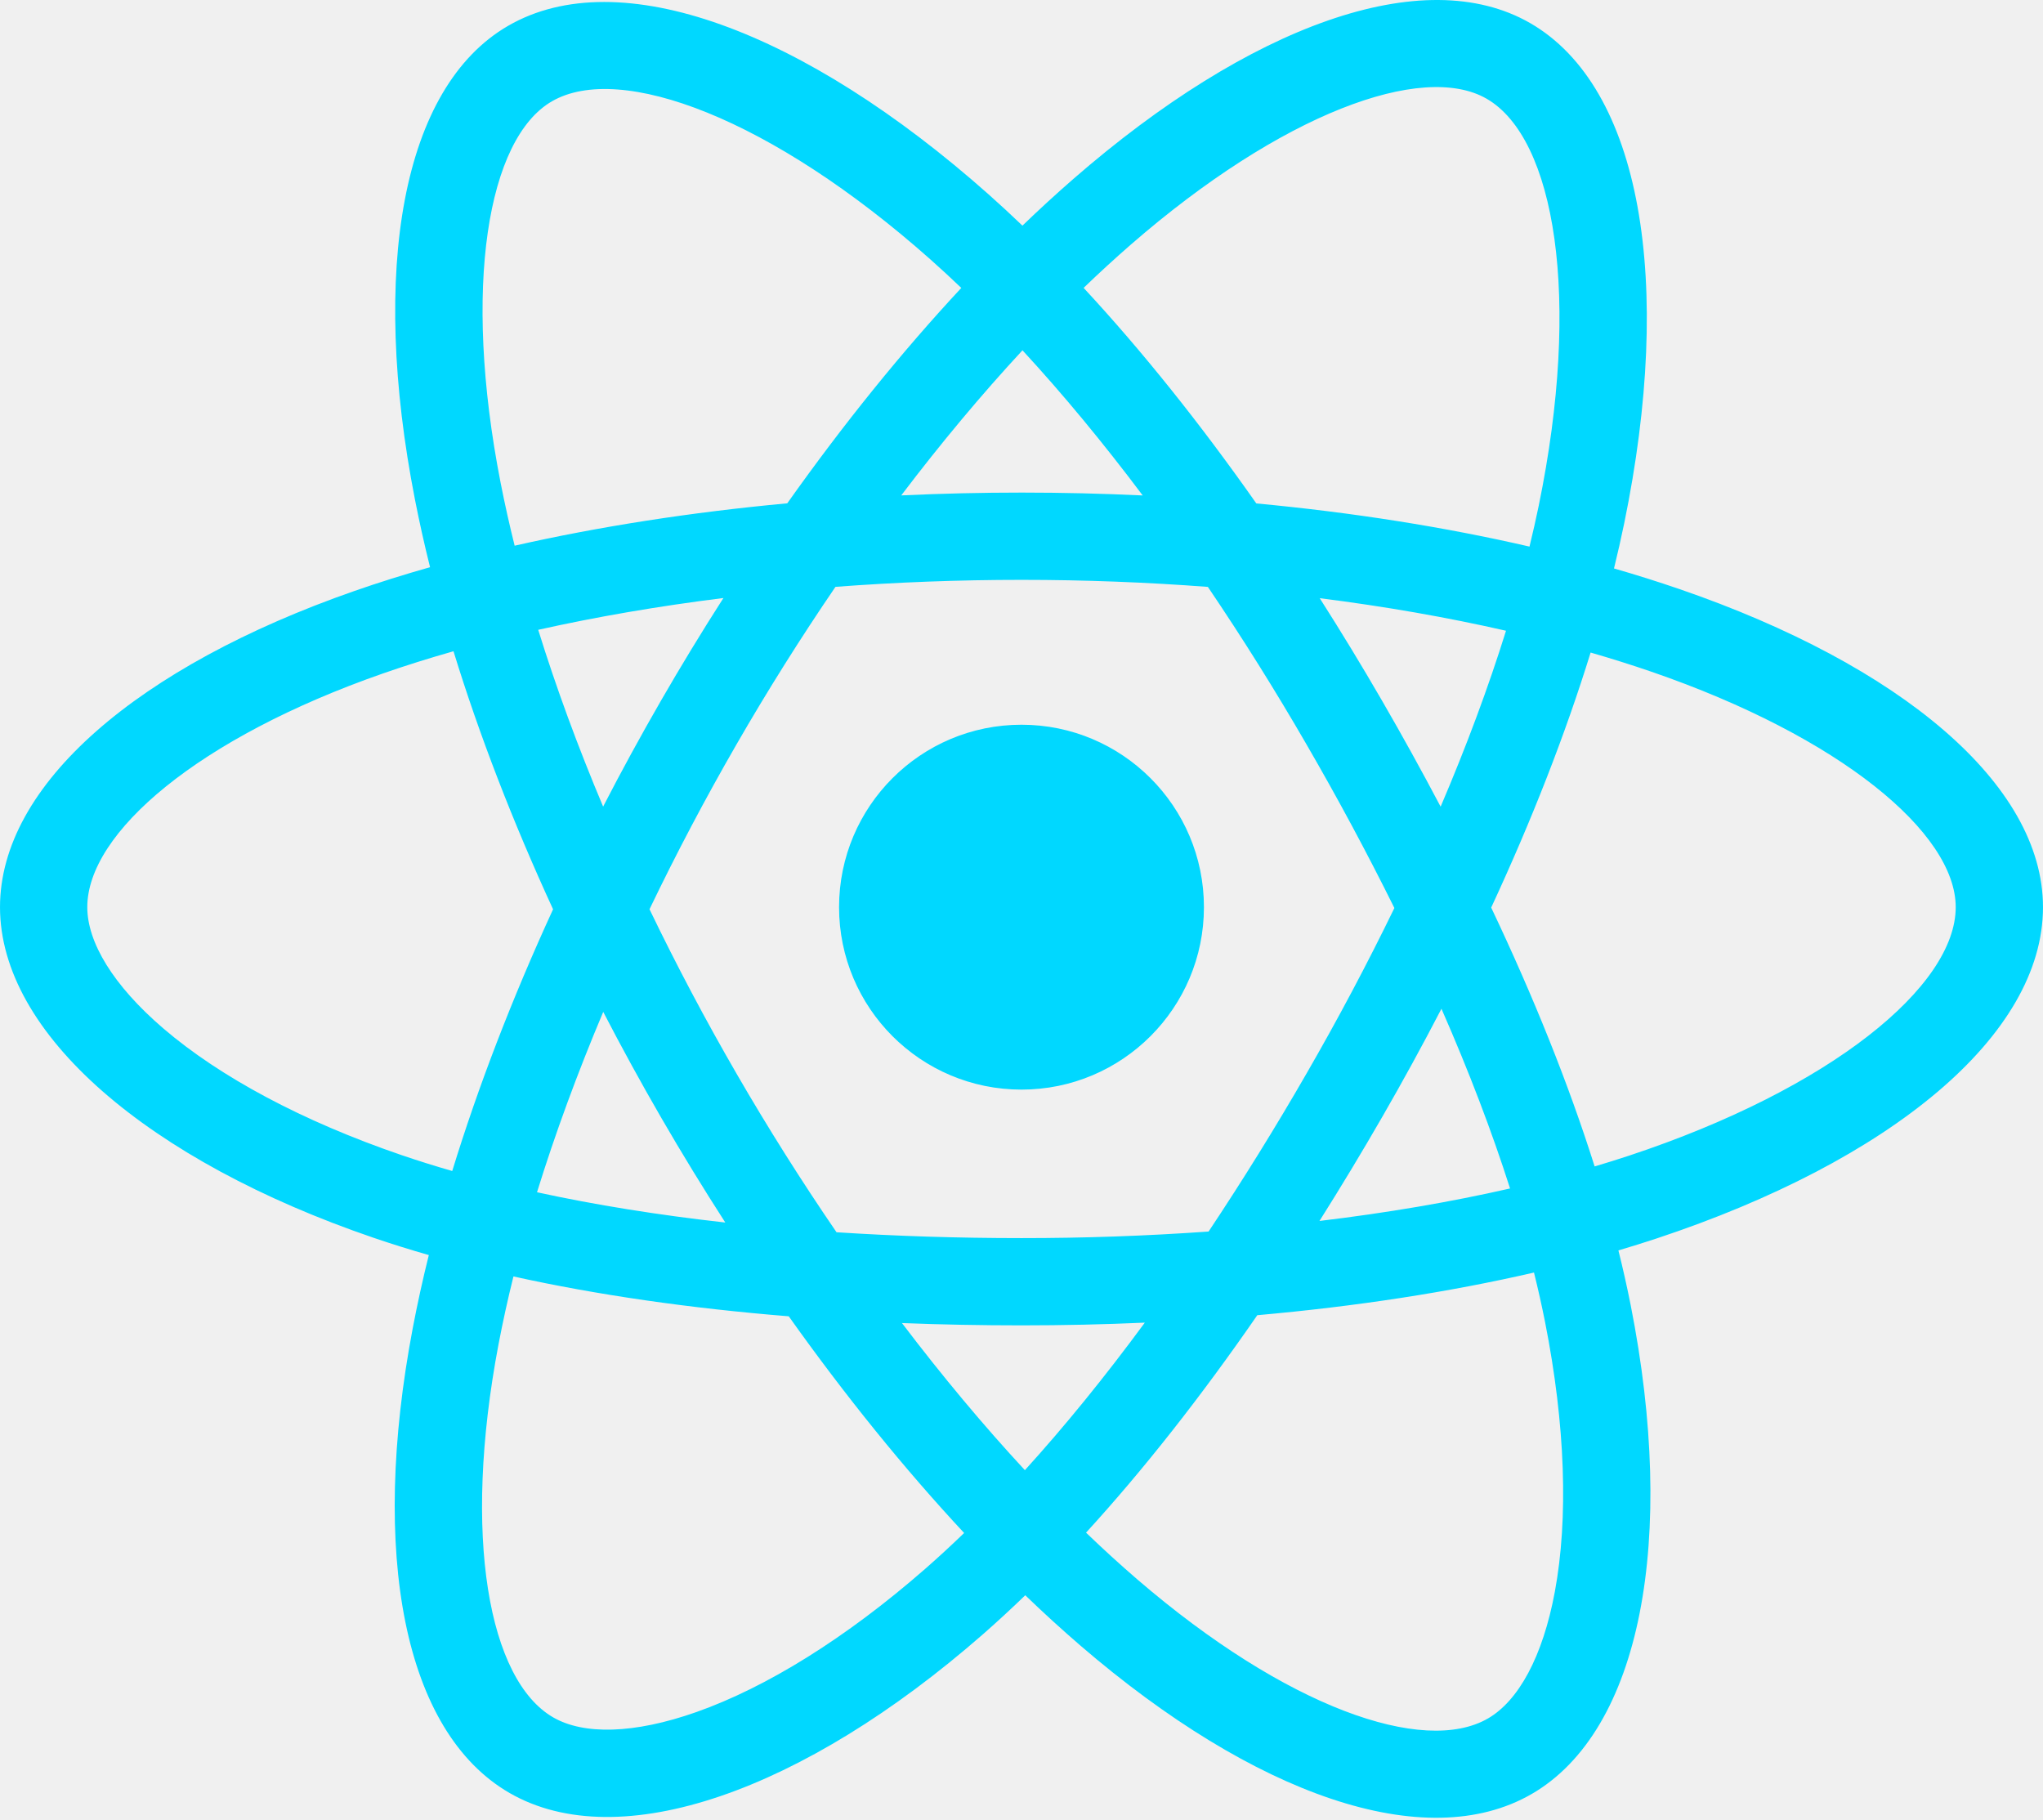
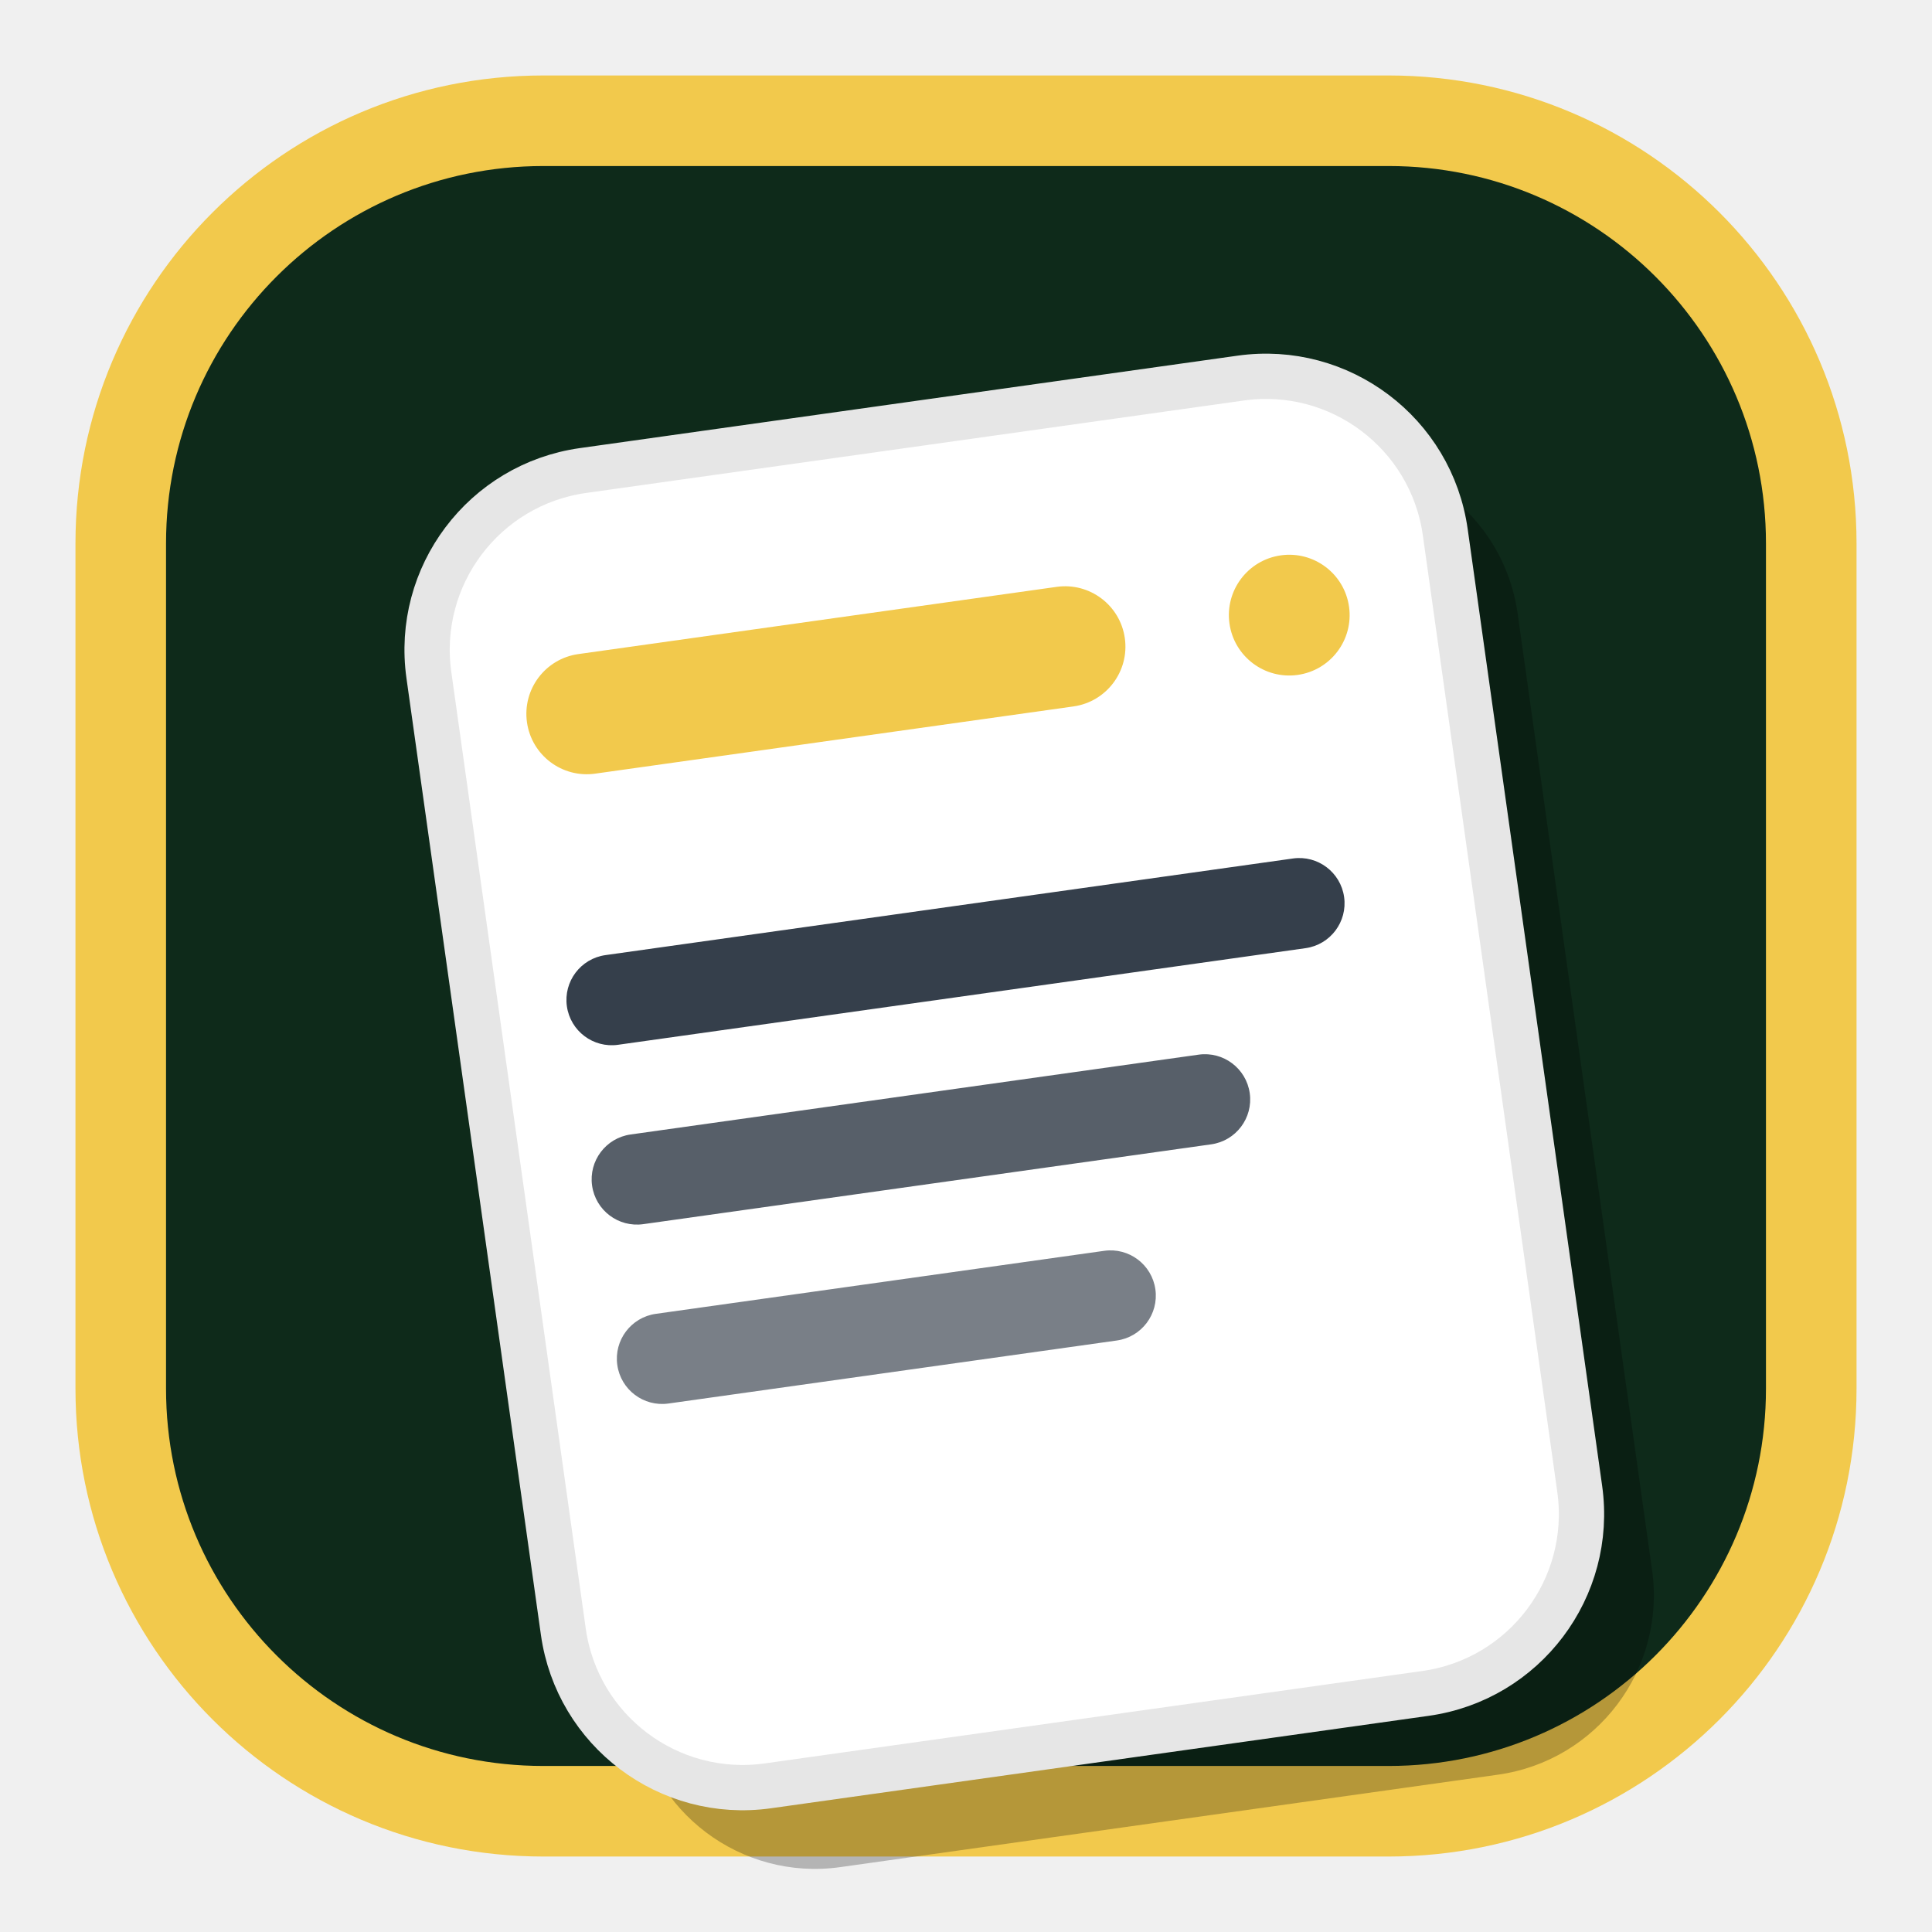
- <svg xmlns="http://www.w3.org/2000/svg" aria-hidden="true" role="img" class="iconify iconify--logos" width="35.93" height="32" preserveAspectRatio="xMidYMid meet" viewBox="0 0 256 228">
-   <path fill="#00D8FF" d="M210.483 73.824a171.49 171.49 0 0 0-8.24-2.597c.465-1.9.893-3.777 1.273-5.621c6.238-30.281 2.16-54.676-11.769-62.708c-13.355-7.7-35.196.329-57.254 19.526a171.23 171.23 0 0 0-6.375 5.848a155.866 155.866 0 0 0-4.241-3.917C100.759 3.829 77.587-4.822 63.673 3.233C50.33 10.957 46.379 33.89 51.995 62.588a170.974 170.974 0 0 0 1.892 8.48c-3.28.932-6.445 1.924-9.474 2.98C17.309 83.498 0 98.307 0 113.668c0 15.865 18.582 31.778 46.812 41.427a145.52 145.52 0 0 0 6.921 2.165a167.467 167.467 0 0 0-2.01 9.138c-5.354 28.2-1.173 50.591 12.134 58.266c13.744 7.926 36.812-.22 59.273-19.855a145.567 145.567 0 0 0 5.342-4.923a168.064 168.064 0 0 0 6.92 6.314c21.758 18.722 43.246 26.282 56.54 18.586c13.731-7.949 18.194-32.003 12.4-61.268a145.016 145.016 0 0 0-1.535-6.842c1.62-.48 3.21-.974 4.76-1.488c29.348-9.723 48.443-25.443 48.443-41.52c0-15.417-17.868-30.326-45.517-39.844Zm-6.365 70.984c-1.4.463-2.836.91-4.3 1.345c-3.24-10.257-7.612-21.163-12.963-32.432c5.106-11 9.31-21.767 12.459-31.957c2.619.758 5.16 1.557 7.61 2.4c23.69 8.156 38.14 20.213 38.14 29.504c0 9.896-15.606 22.743-40.946 31.14Zm-10.514 20.834c2.562 12.94 2.927 24.64 1.23 33.787c-1.524 8.219-4.59 13.698-8.382 15.893c-8.067 4.67-25.32-1.4-43.927-17.412a156.726 156.726 0 0 1-6.437-5.87c7.214-7.889 14.423-17.06 21.459-27.246c12.376-1.098 24.068-2.894 34.671-5.345a134.17 134.17 0 0 1 1.386 6.193ZM87.276 214.515c-7.882 2.783-14.16 2.863-17.955.675c-8.075-4.657-11.432-22.636-6.853-46.752a156.923 156.923 0 0 1 1.869-8.499c10.486 2.32 22.093 3.988 34.498 4.994c7.084 9.967 14.501 19.128 21.976 27.15a134.668 134.668 0 0 1-4.877 4.492c-9.933 8.682-19.886 14.842-28.658 17.94ZM50.35 144.747c-12.483-4.267-22.792-9.812-29.858-15.863c-6.35-5.437-9.555-10.836-9.555-15.216c0-9.322 13.897-21.212 37.076-29.293c2.813-.98 5.757-1.905 8.812-2.773c3.204 10.42 7.406 21.315 12.477 32.332c-5.137 11.18-9.399 22.249-12.634 32.792a134.718 134.718 0 0 1-6.318-1.979Zm12.378-84.26c-4.811-24.587-1.616-43.134 6.425-47.789c8.564-4.958 27.502 2.111 47.463 19.835a144.318 144.318 0 0 1 3.841 3.545c-7.438 7.987-14.787 17.08-21.808 26.988c-12.04 1.116-23.565 2.908-34.161 5.309a160.342 160.342 0 0 1-1.76-7.887Zm110.427 27.268a347.8 347.8 0 0 0-7.785-12.803c8.168 1.033 15.994 2.404 23.343 4.08c-2.206 7.072-4.956 14.465-8.193 22.045a381.151 381.151 0 0 0-7.365-13.322Zm-45.032-43.861c5.044 5.465 10.096 11.566 15.065 18.186a322.04 322.04 0 0 0-30.257-.006c4.974-6.559 10.069-12.652 15.192-18.18ZM82.802 87.83a323.167 323.167 0 0 0-7.227 13.238c-3.184-7.553-5.909-14.98-8.134-22.152c7.304-1.634 15.093-2.97 23.209-3.984a321.524 321.524 0 0 0-7.848 12.897Zm8.081 65.352c-8.385-.936-16.291-2.203-23.593-3.793c2.26-7.3 5.045-14.885 8.298-22.6a321.187 321.187 0 0 0 7.257 13.246c2.594 4.48 5.28 8.868 8.038 13.147Zm37.542 31.03c-5.184-5.592-10.354-11.779-15.403-18.433c4.902.192 9.899.29 14.978.29c5.218 0 10.376-.117 15.453-.343c-4.985 6.774-10.018 12.97-15.028 18.486Zm52.198-57.817c3.422 7.8 6.306 15.345 8.596 22.52c-7.422 1.694-15.436 3.058-23.88 4.071a382.417 382.417 0 0 0 7.859-13.026a347.403 347.403 0 0 0 7.425-13.565Zm-16.898 8.101a358.557 358.557 0 0 1-12.281 19.815a329.4 329.4 0 0 1-23.444.823c-7.967 0-15.716-.248-23.178-.732a310.202 310.202 0 0 1-12.513-19.846h.001a307.41 307.41 0 0 1-10.923-20.627a310.278 310.278 0 0 1 10.89-20.637l-.001.001a307.318 307.318 0 0 1 12.413-19.761c7.613-.576 15.42-.876 23.31-.876H128c7.926 0 15.743.303 23.354.883a329.357 329.357 0 0 1 12.335 19.695a358.489 358.489 0 0 1 11.036 20.54a329.472 329.472 0 0 1-11 20.722Zm22.56-122.124c8.572 4.944 11.906 24.881 6.52 51.026c-.344 1.668-.73 3.367-1.15 5.09c-10.622-2.452-22.155-4.275-34.23-5.408c-7.034-10.017-14.323-19.124-21.64-27.008a160.789 160.789 0 0 1 5.888-5.4c18.9-16.447 36.564-22.941 44.612-18.3ZM128 90.808c12.625 0 22.86 10.235 22.86 22.86s-10.235 22.86-22.86 22.86s-22.86-10.235-22.86-22.86s10.235-22.86 22.86-22.86Z" />
+ <svg xmlns="http://www.w3.org/2000/svg" viewBox="0 0 64 64" role="img" aria-label="Solimots icon">
+   <rect x="4" y="4" width="56" height="56" rx="14" fill="#0E2A1A" stroke="#F2C94C" stroke-width="3" />
+   <g transform="rotate(-8 32 34) translate(2 3)" opacity="0.25">
+     <rect x="16" y="14" width="34" height="44" rx="6" fill="#000000" />
+   </g>
+   <g transform="rotate(-8 32 34)">
+     <rect x="16" y="14" width="34" height="44" rx="6" fill="#FFFFFF" />
+     <rect x="16" y="14" width="34" height="44" rx="6" fill="none" stroke="#E6E6E6" stroke-width="1.5" />
+     <rect x="19" y="20" width="20" height="4" rx="2" fill="#F2C94C" />
+     <rect x="19" y="30" width="26" height="3" rx="1.5" fill="#1F2A37" opacity="0.9" />
+     <rect x="19" y="36" width="22" height="3" rx="1.5" fill="#1F2A37" opacity="0.75" />
+     <rect x="19" y="42" width="18" height="3" rx="1.5" fill="#1F2A37" opacity="0.6" />
+     <circle cx="44.5" cy="22" r="2" fill="#F2C94C" />
+   </g>
</svg>
